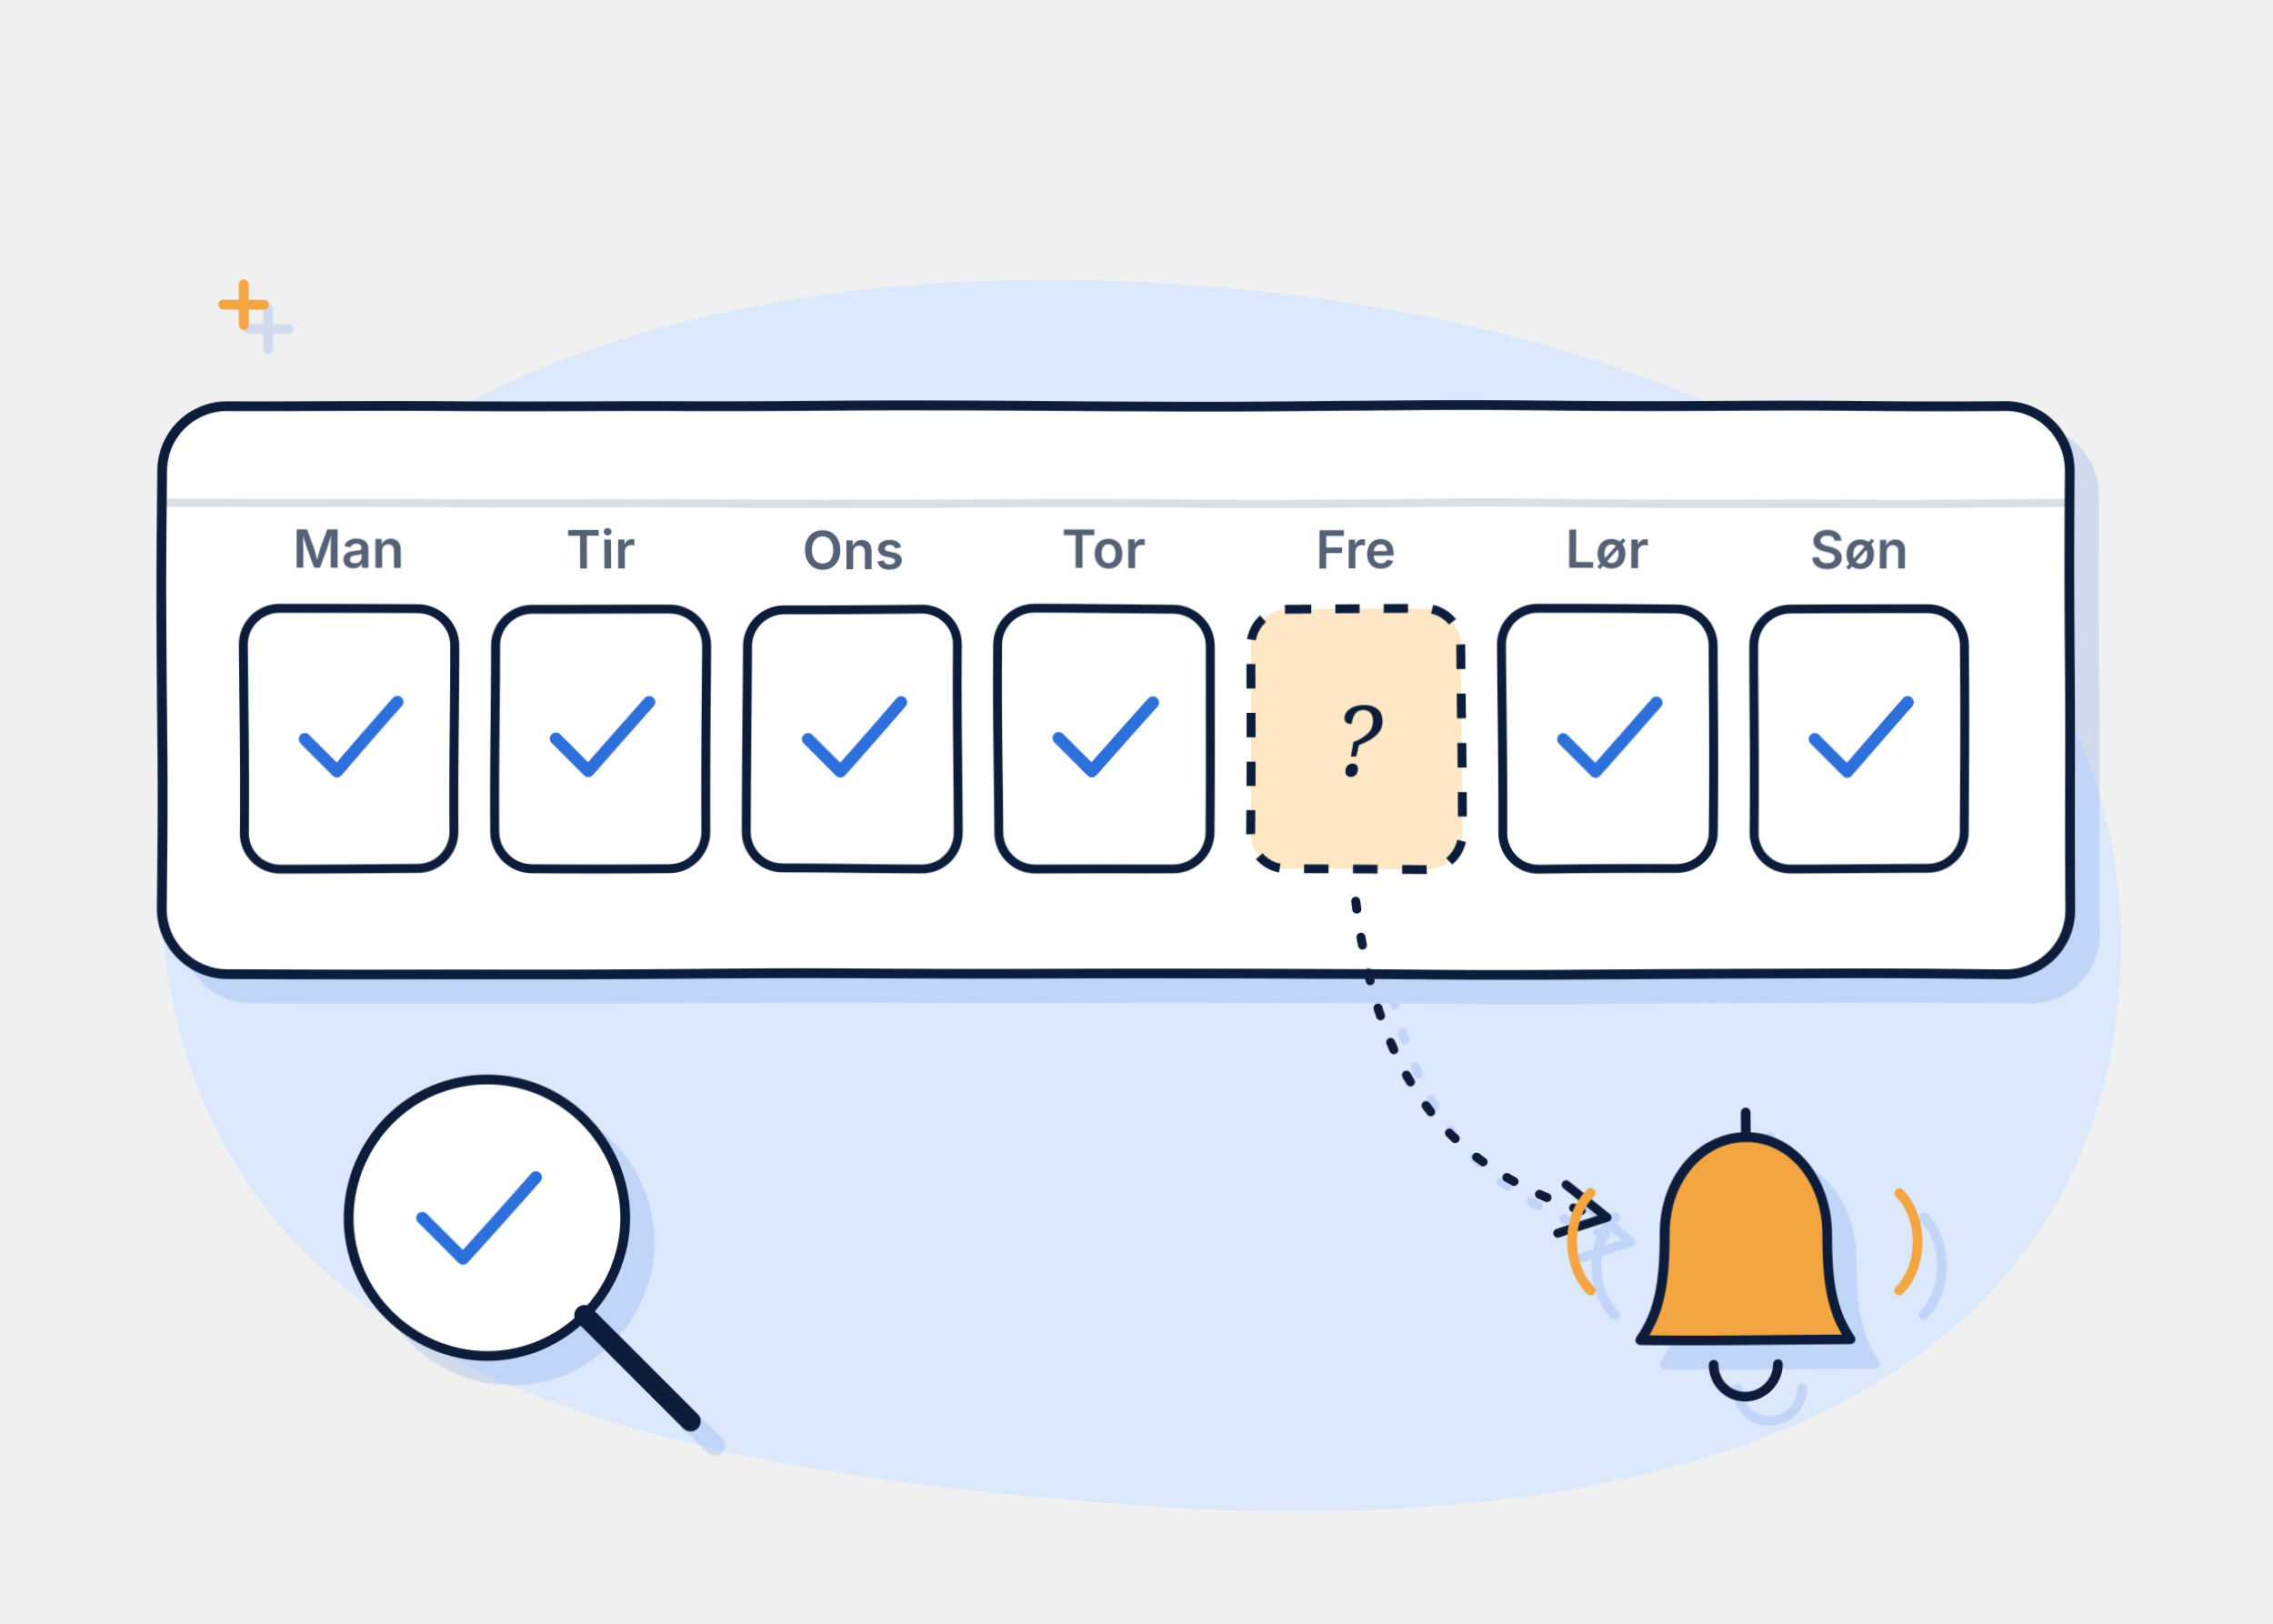
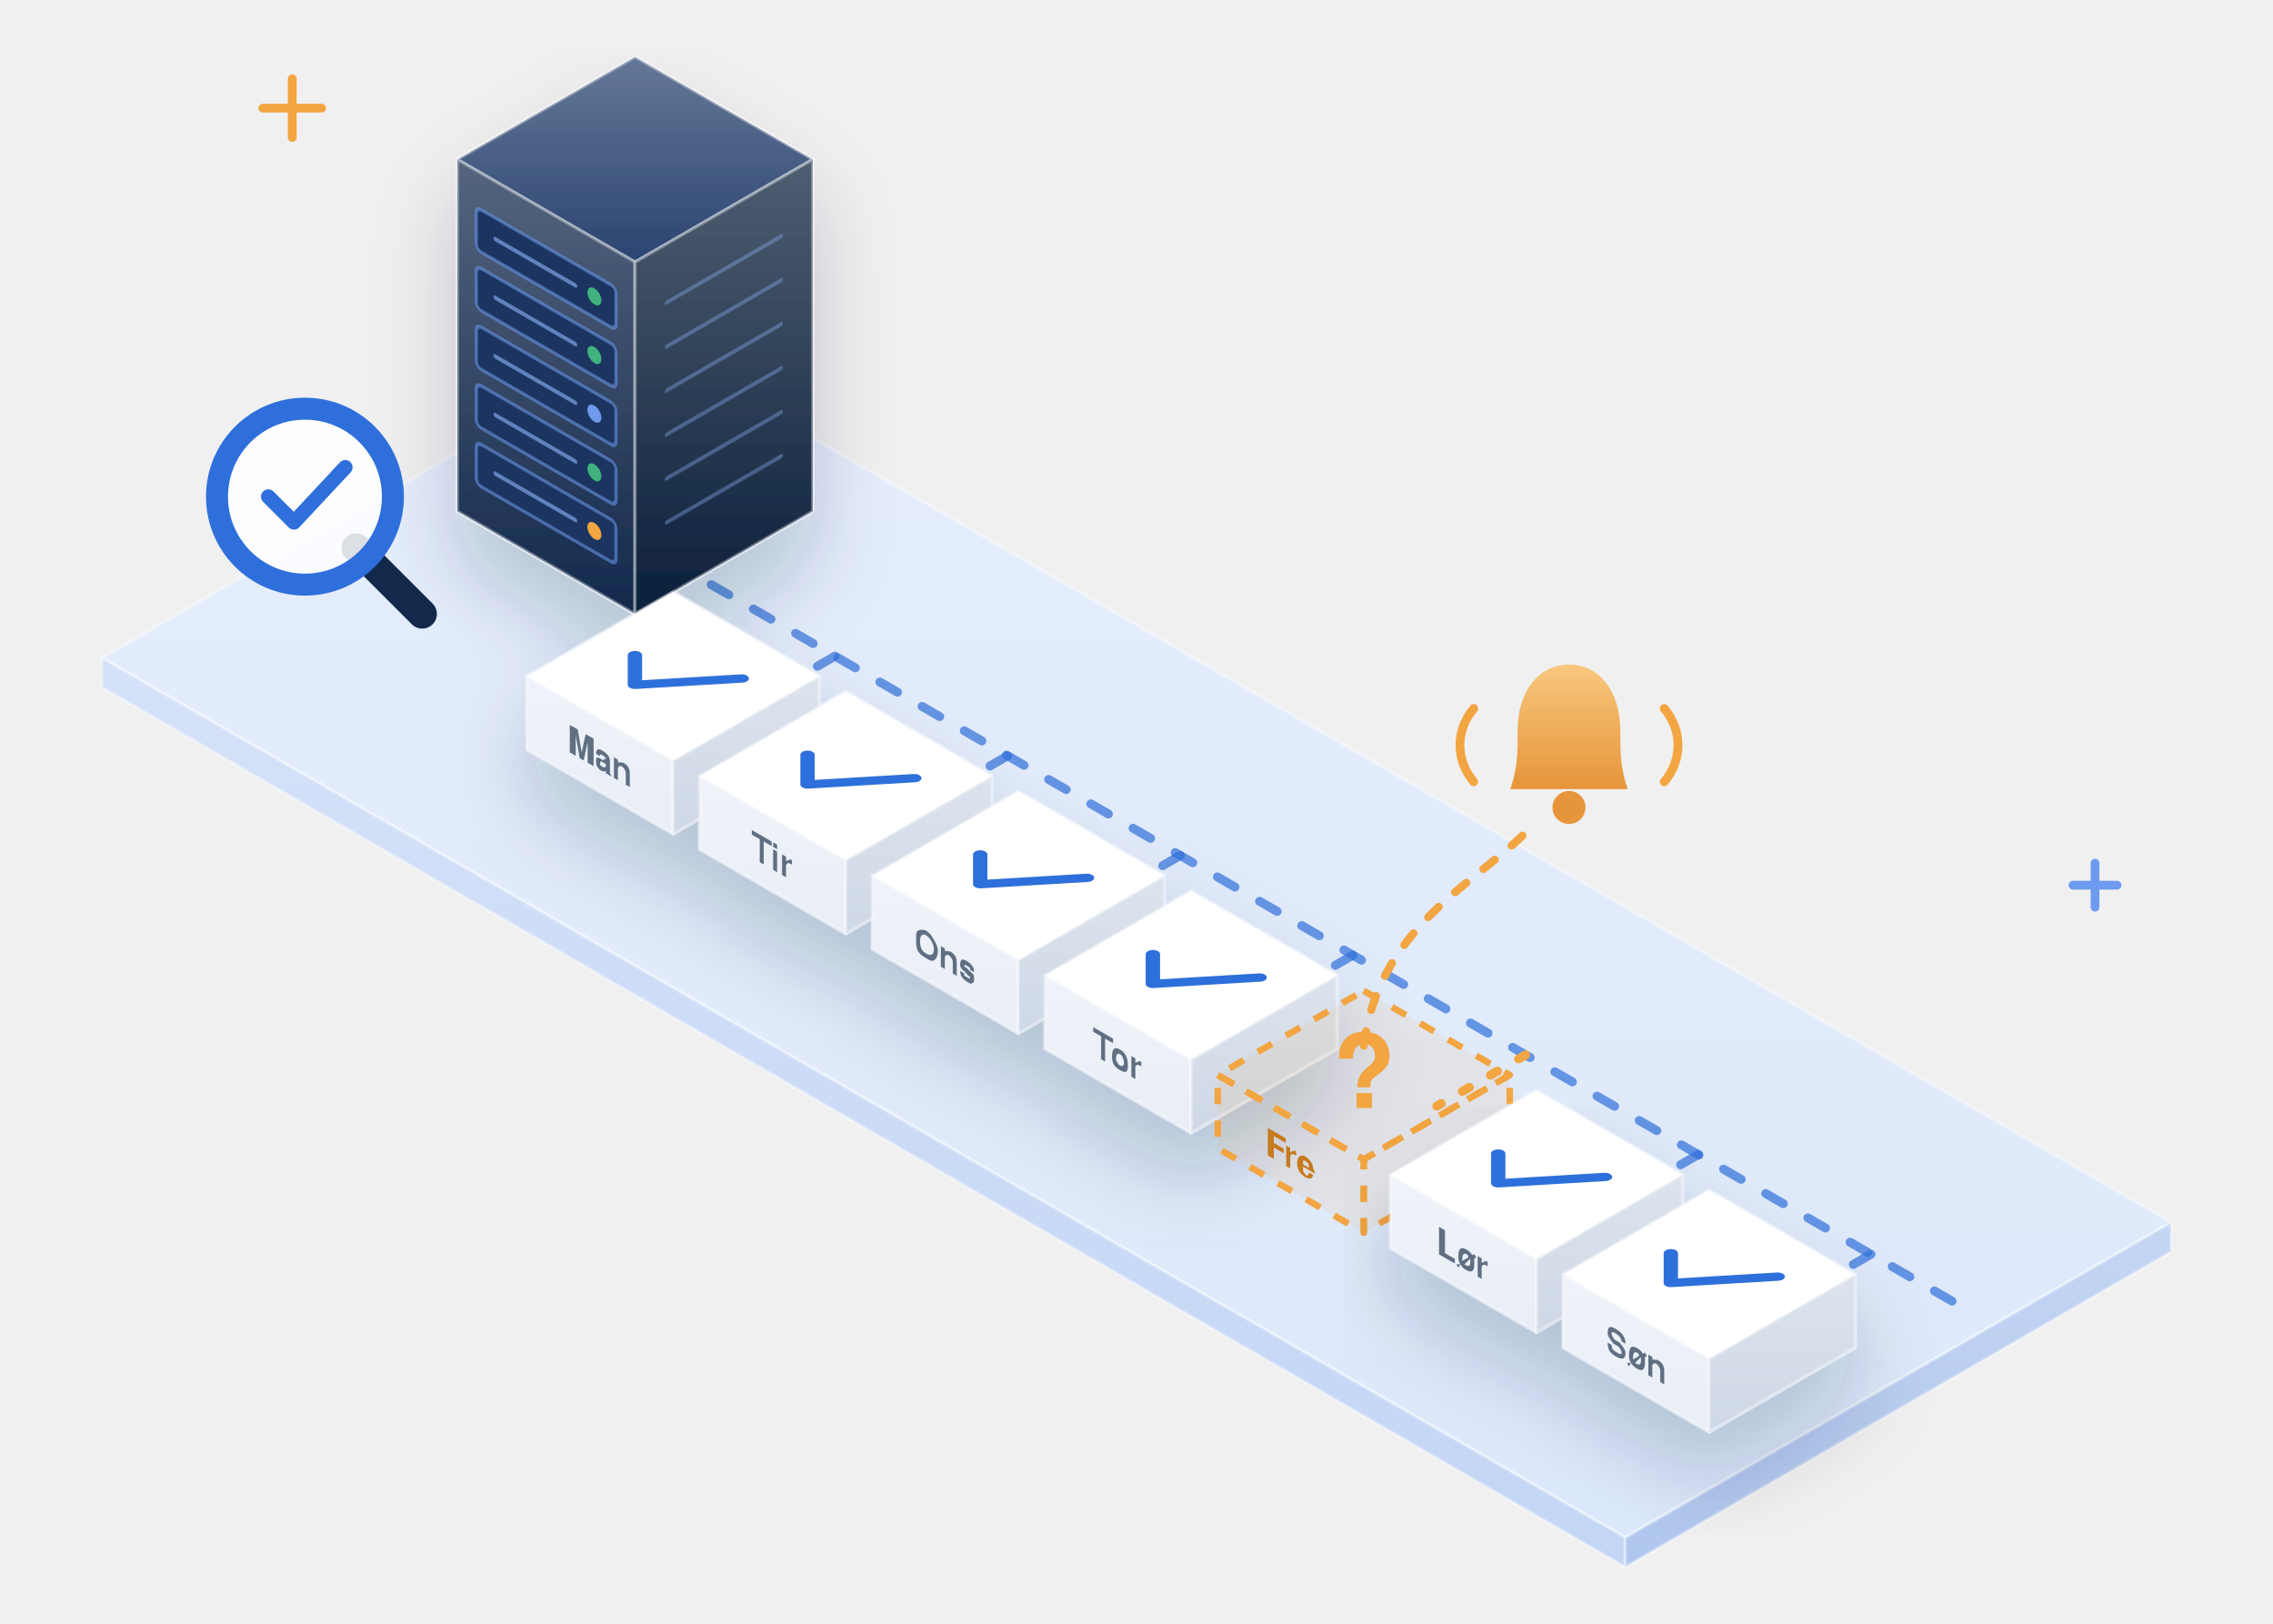
- <svg xmlns="http://www.w3.org/2000/svg" viewBox="0 0 560 400" role="img" aria-label="Illustration: en uge med backup, hvor fredagens backup aldrig kørte og udløser en alarm">
+ <svg xmlns="http://www.w3.org/2000/svg" viewBox="0 0 560 400" role="img" aria-label="Illustration: en uges backups mandag til søndag; fredagens backup kørte aldrig, og en alarmklokke ringer">
  <defs>
-     <filter id="rough" x="-5%" y="-5%" width="115%" height="115%">
-       <feTurbulence type="fractalNoise" baseFrequency="0.018" numOctaves="1" seed="3" />
-       <feDisplacementMap in="SourceGraphic" scale="1.1" result="d" />
-       <feOffset in="d" dx="6" dy="6" result="o" />
-       <feFlood flood-color="#2F6FDB" flood-opacity=".16" />
-       <feComposite in2="o" operator="in" result="s" />
-       <feMerge>
-         <feMergeNode in="s" />
-         <feMergeNode in="d" />
-       </feMerge>
+     <linearGradient id="g0B1F3A" x1="0" y1="0" x2="0" y2="1">
+       <stop offset="0" stop-color="#4F5E71" />
+       <stop offset="1" stop-color="#0B1F3A" />
+     </linearGradient>
+     <linearGradient id="g13294C" x1="0" y1="0" x2="0" y2="1">
+       <stop offset="0" stop-color="#55657E" />
+       <stop offset="1" stop-color="#13294C" />
+     </linearGradient>
+     <linearGradient id="g2A4470" x1="0" y1="0" x2="0" y2="1">
+       <stop offset="0" stop-color="#667898" />
+       <stop offset="1" stop-color="#2A4470" />
+     </linearGradient>
+     <linearGradient id="gAFC6EE" x1="0" y1="0" x2="0" y2="1">
+       <stop offset="0" stop-color="#C5D6F3" />
+       <stop offset="1" stop-color="#AFC6EE" />
+     </linearGradient>
+     <linearGradient id="gC3D6F5" x1="0" y1="0" x2="0" y2="1">
+       <stop offset="0" stop-color="#D4E1F8" />
+       <stop offset="1" stop-color="#C3D6F5" />
+     </linearGradient>
+     <linearGradient id="gCFD8E6" x1="0" y1="0" x2="0" y2="1">
+       <stop offset="0" stop-color="#DCE3ED" />
+       <stop offset="1" stop-color="#CFD8E6" />
+     </linearGradient>
+     <linearGradient id="gDCE8FB" x1="0" y1="0" x2="0" y2="1">
+       <stop offset="0" stop-color="#E6EEFC" />
+       <stop offset="1" stop-color="#DCE8FB" />
+     </linearGradient>
+     <linearGradient id="gE9EEF6" x1="0" y1="0" x2="0" y2="1">
+       <stop offset="0" stop-color="#EFF3F9" />
+       <stop offset="1" stop-color="#E9EEF6" />
+     </linearGradient>
+     <linearGradient id="gFFFFFF" x1="0" y1="0" x2="0" y2="1">
+       <stop offset="0" stop-color="#FFFFFF" />
+       <stop offset="1" stop-color="#FFFFFF" />
+     </linearGradient>
+     <filter id="sd" x="-10%" y="-10%" width="130%" height="140%">
+       <feDropShadow dx="0" dy="12" stdDeviation="10" flood-color="#0B1F3A" flood-opacity=".20" />
    </filter>
+     <linearGradient id="bell" x1="0" y1="0" x2="0" y2="1">
+       <stop offset="0" stop-color="#F8C77E" />
+       <stop offset="1" stop-color="#E7953A" />
+     </linearGradient>
  </defs>
  <style>@keyframes draw{from{stroke-dashoffset:var(--l,60)}to{stroke-dashoffset:0}}
@keyframes flow{to{stroke-dashoffset:-36}}
@keyframes bob{50%{transform:translateY(-6px)}}
@keyframes twinkle{0%,100%{opacity:1;transform:scale(1)}50%{opacity:.35;transform:scale(.7)}}
@keyframes blink{0%,60%,100%{opacity:1}70%,90%{opacity:.25}}
@keyframes pulse{0%,100%{transform:scale(1)}50%{transform:scale(1.06)}}
@keyframes ring{0%,60%,100%{transform:rotate(0)}65%{transform:rotate(12deg)}75%{transform:rotate(-10deg)}85%{transform:rotate(6deg)}}
@keyframes rise{0%{opacity:0;transform:translateY(6px)}40%{opacity:1}100%{opacity:0;transform:translateY(-10px)}}
@keyframes pop{0%,15%{transform:scale(0)}25%{transform:scale(1.12)}32%,100%{transform:scale(1)}}
@keyframes slidein{0%{opacity:0;transform:translateX(-14px)}100%{opacity:1;transform:none}}
+ @keyframes nudge{0%,55%,100%{transform:none}70%,85%{transform:translate(var(--nx,5px),var(--ny,3px))}}
.draw{stroke-dasharray:var(--l,60);animation:draw .7s cubic-bezier(.6,0,.2,1) both}
.flow{animation:flow 1.6s linear infinite}
.bob{animation:bob 4s ease-in-out infinite}
.tw{transform-box:fill-box;transform-origin:center;animation:twinkle 2.6s ease-in-out infinite}
.blink{animation:blink 2.4s ease-in-out infinite}
.pulse{transform-box:fill-box;transform-origin:center;animation:pulse 2.2s ease-in-out infinite}
.ring{transform-box:fill-box;transform-origin:50% 0;animation:ring 3.2s ease-in-out infinite}
.rise{animation:rise 2.8s ease-out infinite}
.pop{transform-box:fill-box;transform-origin:center;animation:pop 4s ease-out infinite}
.slide{animation:slidein .6s ease-out both}
+ .nudge{animation:nudge 4.5s ease-in-out infinite}
@media (prefers-reduced-motion:reduce){*{animation:none!important}}</style>
-   <path d="M40 230 C30 120 140 60 290 70 C440 80 540 150 520 260 C500 360 380 380 270 370 C140 360 50 330 40 230Z" fill="#DCE8FB" />
-   <g filter="url(#rough)">
-     <rect x="40" y="100" width="470" height="140" rx="16" fill="#fff" stroke="#0B1F3A" stroke-width="2.4" stroke-linecap="round" stroke-linejoin="round" />
-     <path d="M40 124 H510" stroke="#0B1F3A" stroke-width="2" opacity=".15" />
-     <rect x="60" y="150" width="52" height="64" rx="9" fill="#fff" stroke="#0B1F3A" stroke-width="2.2" />
-     <text x="86" y="140" text-anchor="middle" font-family="Inter Variable,Inter,sans-serif" font-size="13" font-weight="600" fill="#0B1F3A" opacity=".7">Man</text>
-     <path class="draw" style="--l:36;animation-delay:0.25s" d="M75 182 l8 8 l15 -17" fill="none" stroke="#2F6FDB" stroke-width="3" stroke-linecap="round" stroke-linejoin="round" />
-     <rect x="122" y="150" width="52" height="64" rx="9" fill="#fff" stroke="#0B1F3A" stroke-width="2.2" />
-     <text x="148" y="140" text-anchor="middle" font-family="Inter Variable,Inter,sans-serif" font-size="13" font-weight="600" fill="#0B1F3A" opacity=".7">Tir</text>
-     <path class="draw" style="--l:36;animation-delay:0.50s" d="M137 182 l8 8 l15 -17" fill="none" stroke="#2F6FDB" stroke-width="3" stroke-linecap="round" stroke-linejoin="round" />
-     <rect x="184" y="150" width="52" height="64" rx="9" fill="#fff" stroke="#0B1F3A" stroke-width="2.2" />
-     <text x="210" y="140" text-anchor="middle" font-family="Inter Variable,Inter,sans-serif" font-size="13" font-weight="600" fill="#0B1F3A" opacity=".7">Ons</text>
-     <path class="draw" style="--l:36;animation-delay:0.75s" d="M199 182 l8 8 l15 -17" fill="none" stroke="#2F6FDB" stroke-width="3" stroke-linecap="round" stroke-linejoin="round" />
-     <rect x="246" y="150" width="52" height="64" rx="9" fill="#fff" stroke="#0B1F3A" stroke-width="2.2" />
-     <text x="272" y="140" text-anchor="middle" font-family="Inter Variable,Inter,sans-serif" font-size="13" font-weight="600" fill="#0B1F3A" opacity=".7">Tor</text>
-     <path class="draw" style="--l:36;animation-delay:1.00s" d="M261 182 l8 8 l15 -17" fill="none" stroke="#2F6FDB" stroke-width="3" stroke-linecap="round" stroke-linejoin="round" />
-     <rect class="pulse" x="308" y="150" width="52" height="64" rx="9" fill="#FDE7C4" stroke="#0B1F3A" stroke-width="2.2" stroke-dasharray="6 6" />
-     <text x="334" y="140" text-anchor="middle" font-family="Inter Variable,Inter,sans-serif" font-size="13" font-weight="600" fill="#0B1F3A" opacity=".7">Fre</text>
-     <text x="334" y="191" text-anchor="middle" font-family="Fraunces Variable,Georgia,serif" font-style="italic" font-size="24" fill="#0B1F3A">?</text>
-     <rect x="370" y="150" width="52" height="64" rx="9" fill="#fff" stroke="#0B1F3A" stroke-width="2.2" />
-     <text x="396" y="140" text-anchor="middle" font-family="Inter Variable,Inter,sans-serif" font-size="13" font-weight="600" fill="#0B1F3A" opacity=".7">Lør</text>
-     <path class="draw" style="--l:36;animation-delay:1.25s" d="M385 182 l8 8 l15 -17" fill="none" stroke="#2F6FDB" stroke-width="3" stroke-linecap="round" stroke-linejoin="round" />
-     <rect x="432" y="150" width="52" height="64" rx="9" fill="#fff" stroke="#0B1F3A" stroke-width="2.2" />
-     <text x="458" y="140" text-anchor="middle" font-family="Inter Variable,Inter,sans-serif" font-size="13" font-weight="600" fill="#0B1F3A" opacity=".7">Søn</text>
-     <path class="draw" style="--l:36;animation-delay:1.50s" d="M447 182 l8 8 l15 -17" fill="none" stroke="#2F6FDB" stroke-width="3" stroke-linecap="round" stroke-linejoin="round" />
-     <path class="flow" d="M334 222 C340 270 360 290 395 300" fill="none" stroke="#0B1F3A" stroke-width="2.2" stroke-linecap="round" stroke-dasharray="2 7" />
-     <path d="M386 292 l10 8 l-12 4" fill="none" stroke="#0B1F3A" stroke-width="2.2" stroke-linecap="round" stroke-linejoin="round" />
-     <g transform="translate(430 312)">
-       <g class="ring">
-         <path d="M-26 18 c4 -6 6 -12 6 -26 c0 -14 9 -24 20 -24 c11 0 20 10 20 24 c0 14 2 20 6 26 z" fill="#F2A541" stroke="#0B1F3A" stroke-width="2.4" stroke-linecap="round" stroke-linejoin="round" />
-         <path d="M-8 24 a8 8 0 0 0 16 0" fill="none" stroke="#0B1F3A" stroke-width="2.4" stroke-linecap="round" stroke-linejoin="round" />
-         <path d="M0 -32 v-6" fill="none" stroke="#0B1F3A" stroke-width="2.4" stroke-linecap="round" stroke-linejoin="round" />
-         <path d="M-38 -18 c-6 6 -6 18 0 24 M38 -18 c6 6 6 18 0 24" fill="none" stroke="#F2A541" stroke-width="2.4" stroke-linecap="round" />
+   <polygon points="159.58,84.43 534.91,301.13 400.42,378.78 25.09,162.08" fill="url(#gDCE8FB)" stroke="#FFFFFF" stroke-opacity=".35" stroke-width=".8" stroke-linejoin="round" />
+   <polygon points="25.09,162.08 400.42,378.78 400.42,386.00 25.09,169.30" fill="url(#gC3D6F5)" stroke="#FFFFFF" stroke-opacity=".35" stroke-width=".8" stroke-linejoin="round" />
+   <polygon points="534.91,301.13 400.42,378.78 400.42,386.00 534.91,308.35" fill="url(#gAFC6EE)" stroke="#FFFFFF" stroke-opacity=".35" stroke-width=".8" stroke-linejoin="round" />
+   <path d="M175.22 144.02 L484.87 322.80" fill="none" class="flow" stroke="#2F6FDB" stroke-opacity=".7" stroke-width="2.2" stroke-dasharray="5 7" stroke-linecap="round" />
+   <path d="M205.72 161.63 L183.82 174.27" fill="none" class="flow" style="animation-delay:-0.0s" stroke="#2F6FDB" stroke-opacity=".7" stroke-width="2.2" stroke-dasharray="5 7" stroke-linecap="round" />
+   <path d="M248.25 186.19 L226.36 198.83" fill="none" class="flow" style="animation-delay:-0.3s" stroke="#2F6FDB" stroke-opacity=".7" stroke-width="2.2" stroke-dasharray="5 7" stroke-linecap="round" />
+   <path d="M290.79 210.74 L268.90 223.39" fill="none" class="flow" style="animation-delay:-0.6s" stroke="#2F6FDB" stroke-opacity=".7" stroke-width="2.2" stroke-dasharray="5 7" stroke-linecap="round" />
+   <path d="M333.33 235.30 L311.43 247.94" fill="none" class="flow" style="animation-delay:-0.9s" stroke="#2F6FDB" stroke-opacity=".7" stroke-width="2.2" stroke-dasharray="5 7" stroke-linecap="round" />
+   <path d="M375.87 259.86 L353.97 272.50" fill="none" stroke="#F2A541" stroke-width="2.2" stroke-dasharray="2 6" stroke-linecap="round" />
+   <path d="M418.40 284.42 L396.51 297.06" fill="none" class="flow" style="animation-delay:-1.5s" stroke="#2F6FDB" stroke-opacity=".7" stroke-width="2.2" stroke-dasharray="5 7" stroke-linecap="round" />
+   <path d="M460.94 308.98 L439.05 321.62" fill="none" class="flow" style="animation-delay:-1.8s" stroke="#2F6FDB" stroke-opacity=".7" stroke-width="2.2" stroke-dasharray="5 7" stroke-linecap="round" />
+   <g filter="url(#sd)">
+     <polygon points="156.45,14.00 200.24,39.28 156.45,64.56 112.66,39.28" fill="url(#g2A4470)" stroke="#FFFFFF" stroke-opacity=".35" stroke-width=".8" stroke-linejoin="round" />
+     <polygon points="112.66,39.28 156.45,64.56 156.45,151.24 112.66,125.96" fill="url(#g13294C)" stroke="#FFFFFF" stroke-opacity=".35" stroke-width=".8" stroke-linejoin="round" />
+     <polygon points="200.24,39.28 156.45,64.56 156.45,151.24 200.24,125.96" fill="url(#g0B1F3A)" stroke="#FFFFFF" stroke-opacity=".35" stroke-width=".8" stroke-linejoin="round" />
+     <g transform="matrix(31.278,18.058,0.000,36.117,112.66,39.28)">
+       <rect x=".15" y="0.250" width="1.100" height="0.288" rx=".04" fill="#1B3560" stroke="#6E9BF0" stroke-opacity=".55" stroke-width=".025" />
+       <path d="M.3 0.394 h0.630" stroke="#8FB8FF" stroke-opacity=".6" stroke-width=".03" stroke-linecap="round" />
+       <circle class="blink" style="animation-delay:0.00s;animation-duration:1.6s" cx="1.080" cy="0.394" r=".055" fill="#3FB37F" />
+       <rect x=".15" y="0.650" width="1.100" height="0.288" rx=".04" fill="#1B3560" stroke="#6E9BF0" stroke-opacity=".55" stroke-width=".025" />
+       <path d="M.3 0.794 h0.630" stroke="#8FB8FF" stroke-opacity=".6" stroke-width=".03" stroke-linecap="round" />
+       <circle class="blink" style="animation-delay:0.37s;animation-duration:2.1s" cx="1.080" cy="0.794" r=".055" fill="#3FB37F" />
+       <rect x=".15" y="1.050" width="1.100" height="0.288" rx=".04" fill="#1B3560" stroke="#6E9BF0" stroke-opacity=".55" stroke-width=".025" />
+       <path d="M.3 1.194 h0.630" stroke="#8FB8FF" stroke-opacity=".6" stroke-width=".03" stroke-linecap="round" />
+       <circle class="blink" style="animation-delay:0.74s;animation-duration:2.6s" cx="1.080" cy="1.194" r=".055" fill="#6E9BF0" />
+       <rect x=".15" y="1.450" width="1.100" height="0.288" rx=".04" fill="#1B3560" stroke="#6E9BF0" stroke-opacity=".55" stroke-width=".025" />
+       <path d="M.3 1.594 h0.630" stroke="#8FB8FF" stroke-opacity=".6" stroke-width=".03" stroke-linecap="round" />
+       <circle class="blink" style="animation-delay:1.11s;animation-duration:1.6s" cx="1.080" cy="1.594" r=".055" fill="#3FB37F" />
+       <rect x=".15" y="1.850" width="1.100" height="0.288" rx=".04" fill="#1B3560" stroke="#6E9BF0" stroke-opacity=".55" stroke-width=".025" />
+       <path d="M.3 1.994 h0.630" stroke="#8FB8FF" stroke-opacity=".6" stroke-width=".03" stroke-linecap="round" />
+       <circle class="blink" style="animation-delay:1.48s;animation-duration:2.1s" cx="1.080" cy="1.994" r=".055" fill="#F2A541" />
+     </g>
+     <g transform="matrix(31.278,-18.058,0.000,36.117,156.45,64.56)">
+       <path d="M.25 0.40 h0.90" stroke="#8FB8FF" stroke-opacity=".35" stroke-width=".03" stroke-linecap="round" />
+       <path d="M.25 0.70 h0.90" stroke="#8FB8FF" stroke-opacity=".35" stroke-width=".03" stroke-linecap="round" />
+       <path d="M.25 1.00 h0.90" stroke="#8FB8FF" stroke-opacity=".35" stroke-width=".03" stroke-linecap="round" />
+       <path d="M.25 1.30 h0.90" stroke="#8FB8FF" stroke-opacity=".35" stroke-width=".03" stroke-linecap="round" />
+       <path d="M.25 1.60 h0.90" stroke="#8FB8FF" stroke-opacity=".35" stroke-width=".03" stroke-linecap="round" />
+       <path d="M.25 1.90 h0.90" stroke="#8FB8FF" stroke-opacity=".35" stroke-width=".03" stroke-linecap="round" />
+     </g>
+     <polygon points="165.84,145.83 201.81,166.59 165.84,187.36 129.87,166.59" fill="url(#gFFFFFF)" stroke="#FFFFFF" stroke-opacity=".35" stroke-width=".8" stroke-linejoin="round" />
+     <polygon points="129.87,166.59 165.84,187.36 165.84,205.42 129.87,184.65" fill="url(#gE9EEF6)" stroke="#FFFFFF" stroke-opacity=".35" stroke-width=".8" stroke-linejoin="round" />
+     <polygon points="201.81,166.59 165.84,187.36 165.84,205.42 201.81,184.65" fill="url(#gCFD8E6)" stroke="#FFFFFF" stroke-opacity=".35" stroke-width=".8" stroke-linejoin="round" />
+     <g transform="matrix(31.278,18.058,-31.278,18.058,165.84,145.83)">
+       <path class="draw" style="--l:0.929;animation-delay:0.3s" d="M0.280 0.581 L0.483 0.784 L0.860 0.320" fill="none" stroke="#2F6FDB" stroke-width="0.08" stroke-linecap="round" stroke-linejoin="round" />
+     </g>
+     <g transform="matrix(31.278,18.058,0.000,36.117,129.87,166.59)">
+       <text x="0.57" y=".35" font-size=".25" text-anchor="middle" font-family="Segoe UI,system-ui,-apple-system,Helvetica,Arial,sans-serif" font-weight="600" fill="#0B1F3A" fill-opacity=".62">Man</text>
+     </g>
+     <polygon points="208.37,170.38 244.34,191.15 208.37,211.92 172.40,191.15" fill="url(#gFFFFFF)" stroke="#FFFFFF" stroke-opacity=".35" stroke-width=".8" stroke-linejoin="round" />
+     <polygon points="172.40,191.15 208.37,211.92 208.37,229.98 172.40,209.21" fill="url(#gE9EEF6)" stroke="#FFFFFF" stroke-opacity=".35" stroke-width=".8" stroke-linejoin="round" />
+     <polygon points="244.34,191.15 208.37,211.92 208.37,229.98 244.34,209.21" fill="url(#gCFD8E6)" stroke="#FFFFFF" stroke-opacity=".35" stroke-width=".8" stroke-linejoin="round" />
+     <g transform="matrix(31.278,18.058,-31.278,18.058,208.37,170.38)">
+       <path class="draw" style="--l:0.929;animation-delay:0.52s" d="M0.280 0.581 L0.483 0.784 L0.860 0.320" fill="none" stroke="#2F6FDB" stroke-width="0.08" stroke-linecap="round" stroke-linejoin="round" />
+     </g>
+     <g transform="matrix(31.278,18.058,0.000,36.117,172.40,191.15)">
+       <text x="0.57" y=".35" font-size=".25" text-anchor="middle" font-family="Segoe UI,system-ui,-apple-system,Helvetica,Arial,sans-serif" font-weight="600" fill="#0B1F3A" fill-opacity=".62">Tir</text>
+     </g>
+     <polygon points="250.91,194.94 286.88,215.71 250.91,236.48 214.94,215.71" fill="url(#gFFFFFF)" stroke="#FFFFFF" stroke-opacity=".35" stroke-width=".8" stroke-linejoin="round" />
+     <polygon points="214.94,215.71 250.91,236.48 250.91,254.54 214.94,233.77" fill="url(#gE9EEF6)" stroke="#FFFFFF" stroke-opacity=".35" stroke-width=".8" stroke-linejoin="round" />
+     <polygon points="286.88,215.71 250.91,236.48 250.91,254.54 286.88,233.77" fill="url(#gCFD8E6)" stroke="#FFFFFF" stroke-opacity=".35" stroke-width=".8" stroke-linejoin="round" />
+     <g transform="matrix(31.278,18.058,-31.278,18.058,250.91,194.94)">
+       <path class="draw" style="--l:0.929;animation-delay:0.74s" d="M0.280 0.581 L0.483 0.784 L0.860 0.320" fill="none" stroke="#2F6FDB" stroke-width="0.08" stroke-linecap="round" stroke-linejoin="round" />
+     </g>
+     <g transform="matrix(31.278,18.058,0.000,36.117,214.94,215.71)">
+       <text x="0.57" y=".35" font-size=".25" text-anchor="middle" font-family="Segoe UI,system-ui,-apple-system,Helvetica,Arial,sans-serif" font-weight="600" fill="#0B1F3A" fill-opacity=".62">Ons</text>
+     </g>
+     <polygon points="293.45,219.50 329.42,240.27 293.45,261.04 257.48,240.27" fill="url(#gFFFFFF)" stroke="#FFFFFF" stroke-opacity=".35" stroke-width=".8" stroke-linejoin="round" />
+     <polygon points="257.48,240.27 293.45,261.04 293.45,279.10 257.48,258.33" fill="url(#gE9EEF6)" stroke="#FFFFFF" stroke-opacity=".35" stroke-width=".8" stroke-linejoin="round" />
+     <polygon points="329.42,240.27 293.45,261.04 293.45,279.10 329.42,258.33" fill="url(#gCFD8E6)" stroke="#FFFFFF" stroke-opacity=".35" stroke-width=".8" stroke-linejoin="round" />
+     <g transform="matrix(31.278,18.058,-31.278,18.058,293.45,219.50)">
+       <path class="draw" style="--l:0.929;animation-delay:0.96s" d="M0.280 0.581 L0.483 0.784 L0.860 0.320" fill="none" stroke="#2F6FDB" stroke-width="0.08" stroke-linecap="round" stroke-linejoin="round" />
+     </g>
+     <g transform="matrix(31.278,18.058,0.000,36.117,257.48,240.27)">
+       <text x="0.57" y=".35" font-size=".25" text-anchor="middle" font-family="Segoe UI,system-ui,-apple-system,Helvetica,Arial,sans-serif" font-weight="600" fill="#0B1F3A" fill-opacity=".62">Tor</text>
+     </g>
+   </g>
+   <g class="pulse">
+     <polygon points="335.99,244.06 371.96,264.83 335.99,285.60 300.02,264.83" fill="#F2A541" fill-opacity=".10" stroke="#F2A541" stroke-width="1.6" stroke-dasharray="4 4" stroke-linejoin="round" />
+     <polygon points="300.02,264.83 335.99,285.60 335.99,303.65 300.02,282.89" fill="#F2A541" fill-opacity=".10" stroke="#F2A541" stroke-width="1.6" stroke-dasharray="4 4" stroke-linejoin="round" />
+     <polygon points="371.96,264.83 335.99,285.60 335.99,303.65 371.96,282.89" fill="#F2A541" fill-opacity=".10" stroke="#F2A541" stroke-width="1.6" stroke-dasharray="4 4" stroke-linejoin="round" />
+   </g>
+   <g transform="translate(335.99 264.83) scale(0.9029)">
+     <g>
+       <text class="pulse" y="9" font-size="28" text-anchor="middle" font-family="Segoe UI,system-ui,-apple-system,Helvetica,Arial,sans-serif" font-weight="700" fill="#F2A541">?</text>
+     </g>
+   </g>
+   <g transform="matrix(31.278,18.058,0.000,36.117,300.02,264.83)">
+     <text x="0.57" y=".35" font-size=".25" text-anchor="middle" font-family="Segoe UI,system-ui,-apple-system,Helvetica,Arial,sans-serif" font-weight="600" fill="#C77A1E">Fre</text>
+   </g>
+   <g filter="url(#sd)">
+     <polygon points="378.53,268.62 414.49,289.39 378.53,310.16 342.56,289.39" fill="url(#gFFFFFF)" stroke="#FFFFFF" stroke-opacity=".35" stroke-width=".8" stroke-linejoin="round" />
+     <polygon points="342.56,289.39 378.53,310.16 378.53,328.21 342.56,307.45" fill="url(#gE9EEF6)" stroke="#FFFFFF" stroke-opacity=".35" stroke-width=".8" stroke-linejoin="round" />
+     <polygon points="414.49,289.39 378.53,310.16 378.53,328.21 414.49,307.45" fill="url(#gCFD8E6)" stroke="#FFFFFF" stroke-opacity=".35" stroke-width=".8" stroke-linejoin="round" />
+     <g transform="matrix(31.278,18.058,-31.278,18.058,378.53,268.62)">
+       <path class="draw" style="--l:0.929;animation-delay:1.4s" d="M0.280 0.581 L0.483 0.784 L0.860 0.320" fill="none" stroke="#2F6FDB" stroke-width="0.08" stroke-linecap="round" stroke-linejoin="round" />
+     </g>
+     <g transform="matrix(31.278,18.058,0.000,36.117,342.56,289.39)">
+       <text x="0.57" y=".35" font-size=".25" text-anchor="middle" font-family="Segoe UI,system-ui,-apple-system,Helvetica,Arial,sans-serif" font-weight="600" fill="#0B1F3A" fill-opacity=".62">Lør</text>
+     </g>
+     <polygon points="421.06,293.18 457.03,313.95 421.06,334.71 385.09,313.95" fill="url(#gFFFFFF)" stroke="#FFFFFF" stroke-opacity=".35" stroke-width=".8" stroke-linejoin="round" />
+     <polygon points="385.09,313.95 421.06,334.71 421.06,352.77 385.09,332.01" fill="url(#gE9EEF6)" stroke="#FFFFFF" stroke-opacity=".35" stroke-width=".8" stroke-linejoin="round" />
+     <polygon points="457.03,313.95 421.06,334.71 421.06,352.77 457.03,332.01" fill="url(#gCFD8E6)" stroke="#FFFFFF" stroke-opacity=".35" stroke-width=".8" stroke-linejoin="round" />
+     <g transform="matrix(31.278,18.058,-31.278,18.058,421.06,293.18)">
+       <path class="draw" style="--l:0.929;animation-delay:1.62s" d="M0.280 0.581 L0.483 0.784 L0.860 0.320" fill="none" stroke="#2F6FDB" stroke-width="0.08" stroke-linecap="round" stroke-linejoin="round" />
+     </g>
+     <g transform="matrix(31.278,18.058,0.000,36.117,385.09,313.95)">
+       <text x="0.57" y=".35" font-size=".25" text-anchor="middle" font-family="Segoe UI,system-ui,-apple-system,Helvetica,Arial,sans-serif" font-weight="600" fill="#0B1F3A" fill-opacity=".62">Søn</text>
+     </g>
+   </g>
+   <g transform="translate(335.99 264.83) scale(0.9029)">
+     <g>
+       <path class="flow" d="M0 -8 C 4 -40 30 -52 44 -66" fill="none" stroke="#F2A541" stroke-width="2.2" stroke-dasharray="4 6" stroke-linecap="round" />
+       <g transform="translate(56 -104)">
+         <g class="ring">
+           <circle cx="0" cy="-2" r="3.5" fill="#E7953A" />
+           <path d="M-16 26 c2 -6 2 -10 2 -16 c0 -11 6 -18 14 -18 c8 0 14 7 14 18 c0 6 0 10 2 16 z" fill="url(#bell)" />
+           <circle cx="0" cy="31" r="4.5" fill="#E7953A" />
+         </g>
+         <path class="blink" style="animation-duration:1.2s" d="M-26 4 c-5 6 -5 14 0 20 M26 4 c5 6 5 14 0 20" fill="none" stroke="#F2A541" stroke-width="2.4" stroke-linecap="round" />
      </g>
    </g>
-     <circle cx="120" cy="300" r="34" fill="#fff" stroke="#0B1F3A" stroke-width="2.4" stroke-linecap="round" stroke-linejoin="round" />
-     <path d="M144 324 l26 26" stroke="#0B1F3A" stroke-width="5" stroke-linecap="round" />
-     <path d="M104 300 l10 10 l18 -20" fill="none" stroke="#2F6FDB" stroke-width="3" stroke-linecap="round" stroke-linejoin="round" />
-     <path class="tw" d="M490 70 v14 M483 77 h14" />
-     <path class="tw" style="animation-delay:1.1s" d="M60 70 v10 M55 75 h10" stroke="#F2A541" stroke-width="2.4" stroke-linecap="round" />
+   </g>
+   <g transform="translate(75.13 122.35) scale(0.9029)">
+     <g>
+       <g class="bob">
+         <path d="M14 14 L32 32" stroke="#13294C" stroke-width="8" stroke-linecap="round" />
+         <circle r="24" fill="#FFFFFF" fill-opacity=".85" stroke="#2F6FDB" stroke-width="6" />
+         <path class="draw" style="--l:36;animation-delay:2s" d="M-10 0 l7 7 l14 -15" fill="none" stroke="#2F6FDB" stroke-width="4" stroke-linecap="round" stroke-linejoin="round" />
+       </g>
+     </g>
+   </g>
+   <g transform="translate(72.00 26.64) scale(0.9029)">
+     <g>
+       <path class="tw" style="animation-delay:0.4s" d="M0 -8 v16 M-8 0 h16" stroke="#F2A541" stroke-width="2.4" stroke-linecap="round" />
+     </g>
+   </g>
+   <g transform="translate(516.15 218.06) scale(0.9029)">
+     <g>
+       <path class="tw" style="animation-delay:1.5s" d="M0 -6 v12 M-6 0 h12" stroke="#6E9BF0" stroke-width="2.4" stroke-linecap="round" />
+     </g>
  </g>
</svg>
